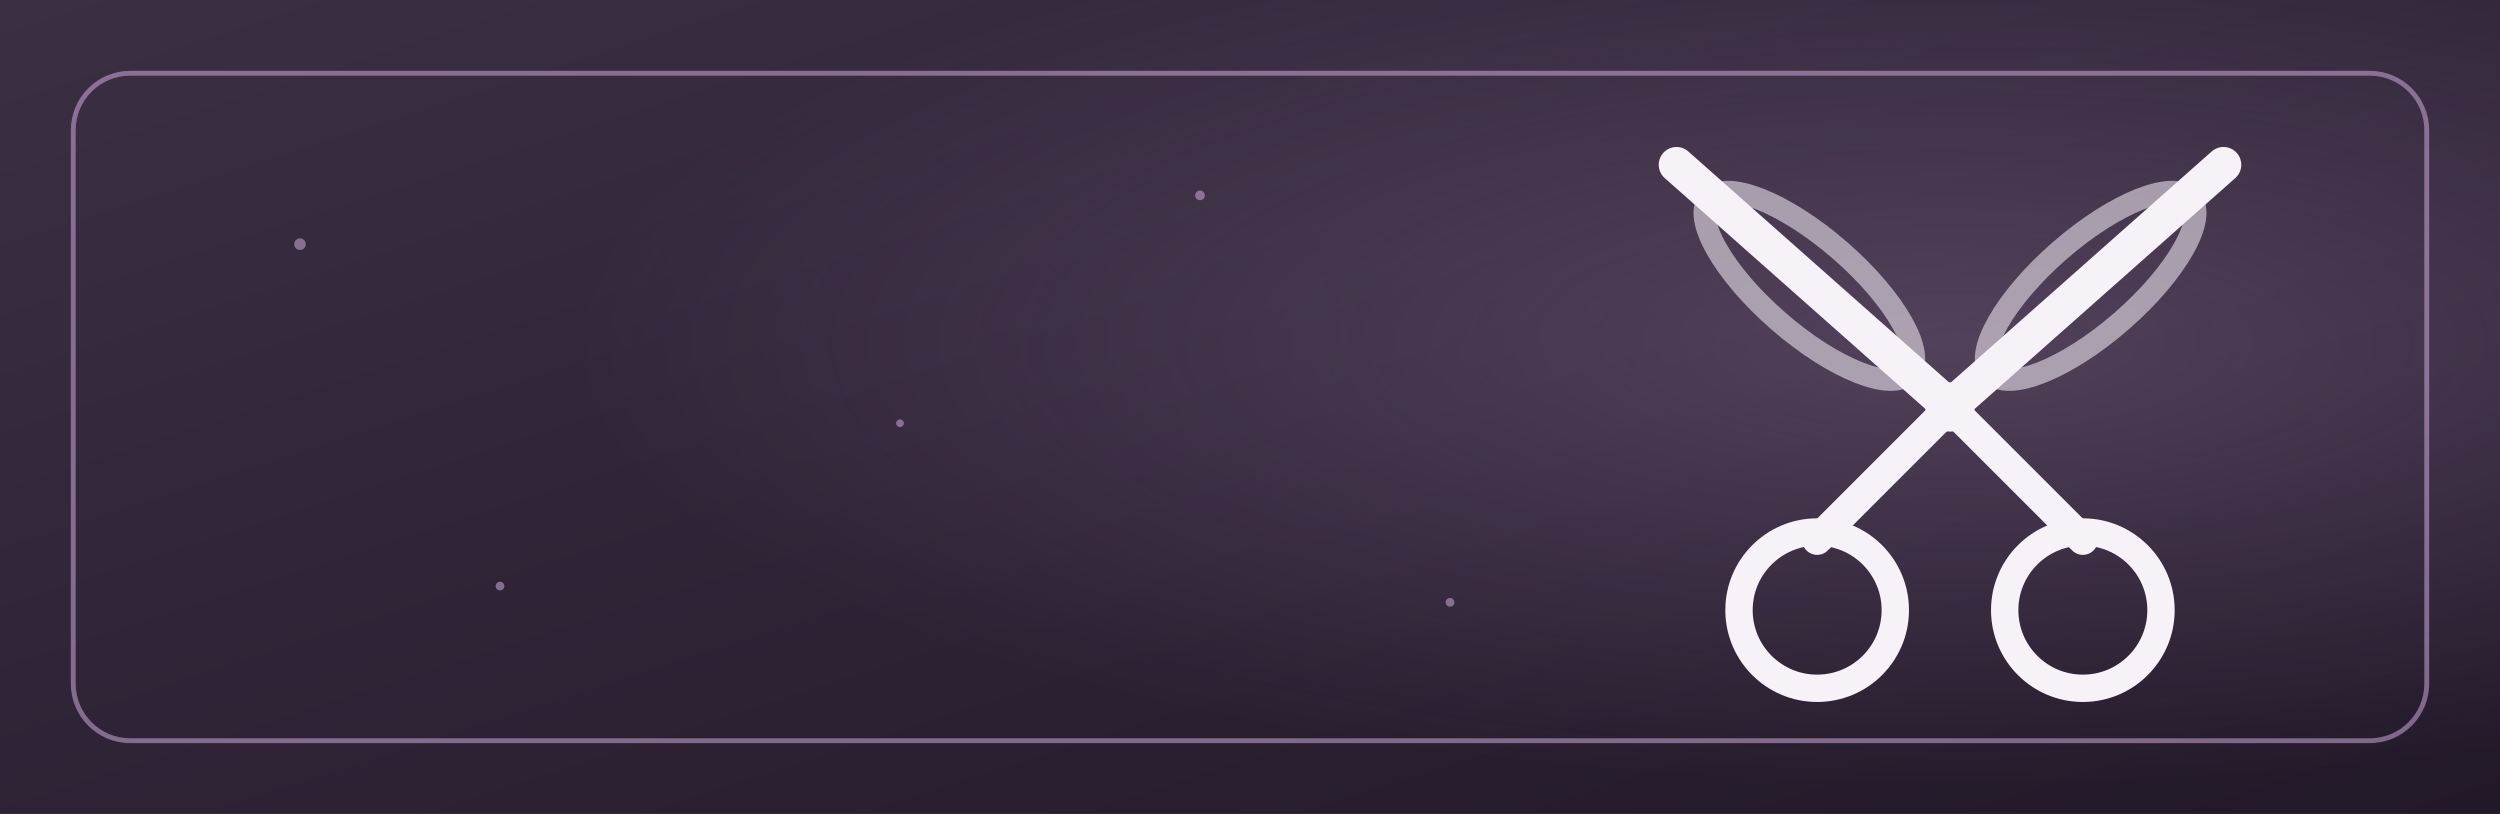
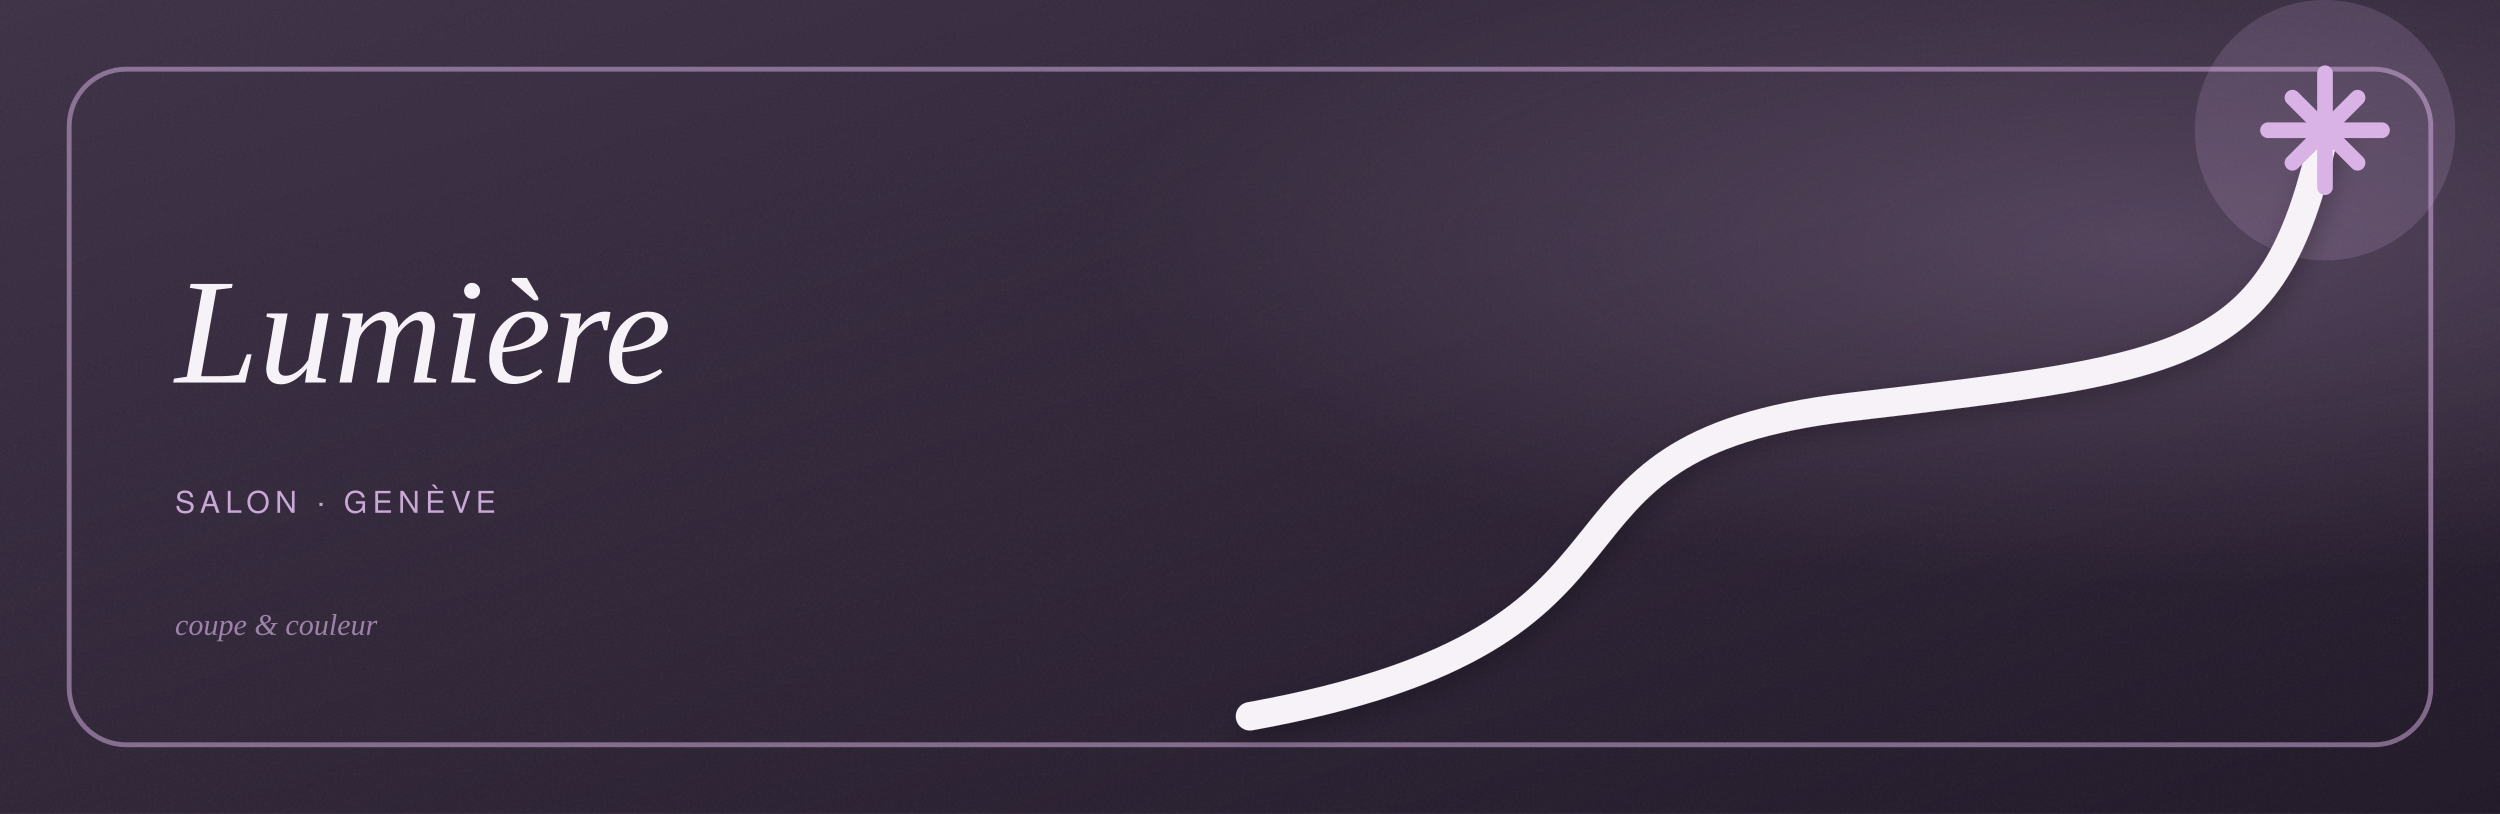
<svg xmlns="http://www.w3.org/2000/svg" width="1032" height="336" viewBox="0 0 1032 336">
  <defs>
    <linearGradient id="bg" x1="0" y1="0" x2="1" y2="1">
-       <stop offset="0" stop-color="#3b2f44" />
-       <stop offset="1" stop-color="#211828" />
+       <stop offset="0" stop-color="#3d3146" />
+       <stop offset="1" stop-color="#201827" />
    </linearGradient>
-     <radialGradient id="glow" cx="0.78" cy="0.42" r="0.55">
+     <radialGradient id="halo" cx="0.86" cy="0.3" r="0.42">
      <stop offset="0" stop-color="#D9B3E6" stop-opacity="0.22" />
      <stop offset="1" stop-color="#D9B3E6" stop-opacity="0" />
    </radialGradient>
+     <filter id="sh" x="-30%" y="-30%" width="160%" height="160%">
+       <feDropShadow dx="2" dy="3" stdDeviation="5" flood-color="#000000" flood-opacity="0.25" />
+     </filter>
+     <filter id="grain">
+       <feTurbulence type="fractalNoise" baseFrequency="0.9" numOctaves="2" stitchTiles="stitch" result="n" />
+       <feColorMatrix in="n" type="saturate" values="0" />
+     </filter>
  </defs>
  <rect width="1032" height="336" fill="url(#bg)" />
-   <rect width="1032" height="336" fill="url(#glow)" />
-   <circle cx="123.84" cy="100.8" r="2.4" fill="#D9B3E6" opacity="0.5" />
-   <circle cx="206.4" cy="241.92" r="1.8" fill="#D9B3E6" opacity="0.5" />
-   <circle cx="495.36" cy="80.64" r="2" fill="#D9B3E6" opacity="0.5" />
-   <circle cx="598.56" cy="248.64" r="1.8" fill="#D9B3E6" opacity="0.5" />
-   <circle cx="371.52" cy="174.72" r="1.6" fill="#D9B3E6" opacity="0.5" />
-   <rect x="30.24" y="30.24" width="971.52" height="275.52" rx="23.52" fill="none" stroke="#D9B3E6" stroke-width="2" opacity="0.5" />
-   <path d="M 804.96 168 L 692.06 68.01" fill="none" stroke="#F7F1F8" stroke-width="14.68" stroke-linecap="round" />
-   <ellipse cx="746.9 " cy="118" rx="54.84" ry="19.35" fill="none" stroke="#F7F1F8" stroke-width="9.03" transform="rotate(41 746.9 118)" opacity="0.55" />
-   <path d="M 804.96 168 L 917.86 68.01" fill="none" stroke="#F7F1F8" stroke-width="14.68" stroke-linecap="round" />
-   <ellipse cx="863.02 " cy="118" rx="54.84" ry="19.35" fill="none" stroke="#F7F1F8" stroke-width="9.03" transform="rotate(-41 863.02 118)" opacity="0.55" />
-   <circle cx="750.12" cy="251.87" r="32.26" fill="none" stroke="#F7F1F8" stroke-width="11.29" />
-   <line x1="804.96" y1="168" x2="750.12" y2="222.84" stroke="#F7F1F8" stroke-width="12.42" stroke-linecap="round" />
-   <circle cx="859.8" cy="251.87" r="32.26" fill="none" stroke="#F7F1F8" stroke-width="11.29" />
-   <line x1="804.96" y1="168" x2="859.8" y2="222.84" stroke="#F7F1F8" stroke-width="12.42" stroke-linecap="round" />
-   <circle cx="804.96" cy="168" r="10.16" fill="#F7F1F8" />
+   <rect width="1032" height="336" fill="url(#halo)" />
+   <rect width="1032" height="336" filter="url(#grain)" opacity="0.05" />
+   <rect x="28.56" y="28.56" width="974.88" height="278.88" rx="23.52" fill="none" stroke="#D9B3E6" stroke-width="2" opacity="0.5" />
+   <circle cx="959.76" cy="53.76" r="53.76" fill="#D9B3E6" opacity="0.16" />
+   <g filter="url(#sh)">
+     <path d="M 516 295.68 C 701.76 262.08, 619.2 184.8, 763.68 168 S 939.12 147.84, 959.76 53.76" fill="none" stroke="#F7F1F8" stroke-width="11.76" stroke-linecap="round" />
+   </g>
+   <g transform="translate(959.76 53.76)" stroke="#D9B3E6" stroke-width="6.47" stroke-linecap="round">
+     <line x1="0" y1="-23.52" x2="0" y2="23.52" />
+     <line x1="-23.52" y1="0" x2="23.52" y2="0" />
+     <line x1="-13.44" y1="-13.44" x2="13.44" y2="13.44" />
+     <line x1="13.44" y1="-13.44" x2="-13.44" y2="13.44" />
+   </g>
+   <text x="72.24" y="157.92" font-family="Georgia, 'Times New Roman', serif" font-style="italic" font-size="62.16" fill="#F7F1F8">Lumière</text>
+   <text x="72.24" y="211.68" font-family="Helvetica, Arial, sans-serif" font-size="12.43" letter-spacing="2.24" fill="#C9A8D6">SALON · GENÈVE</text>
+   <text x="72.24" y="262.08" font-family="Georgia, 'Times New Roman', serif" font-style="italic" font-size="12.43" fill="#C9A8D6" opacity="0.7">coupe &amp; couleur</text>
</svg>
